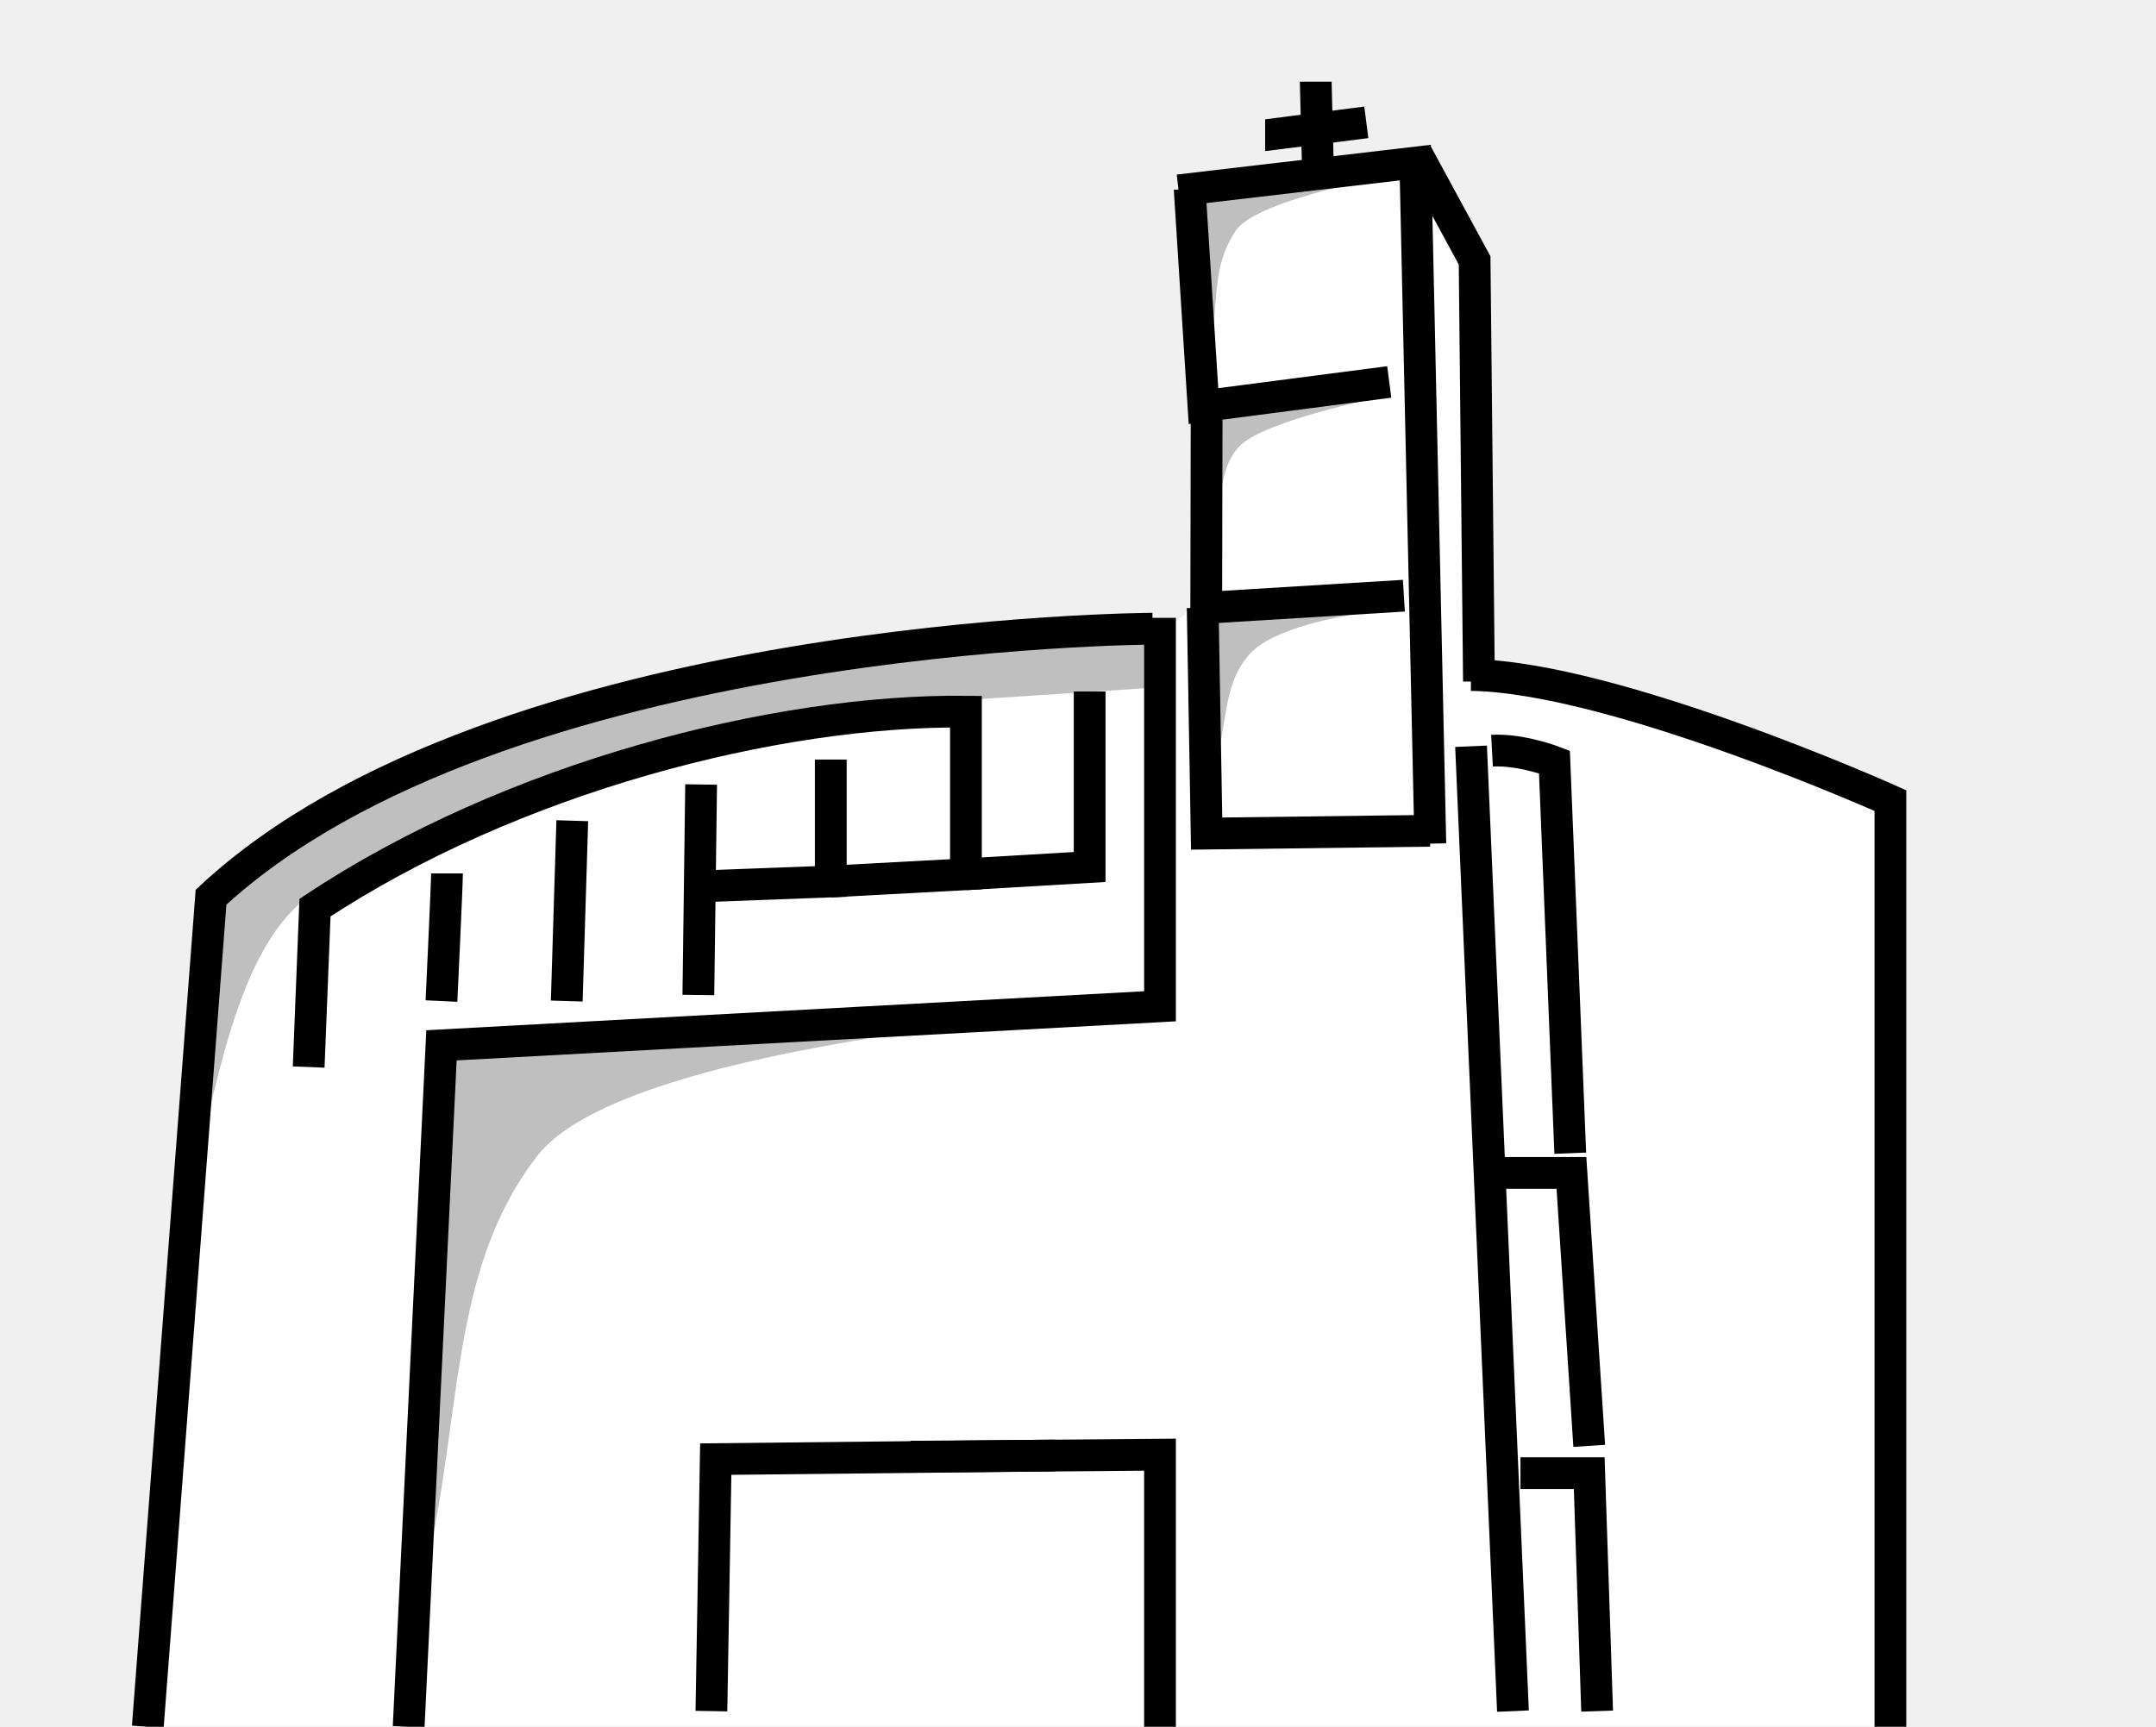
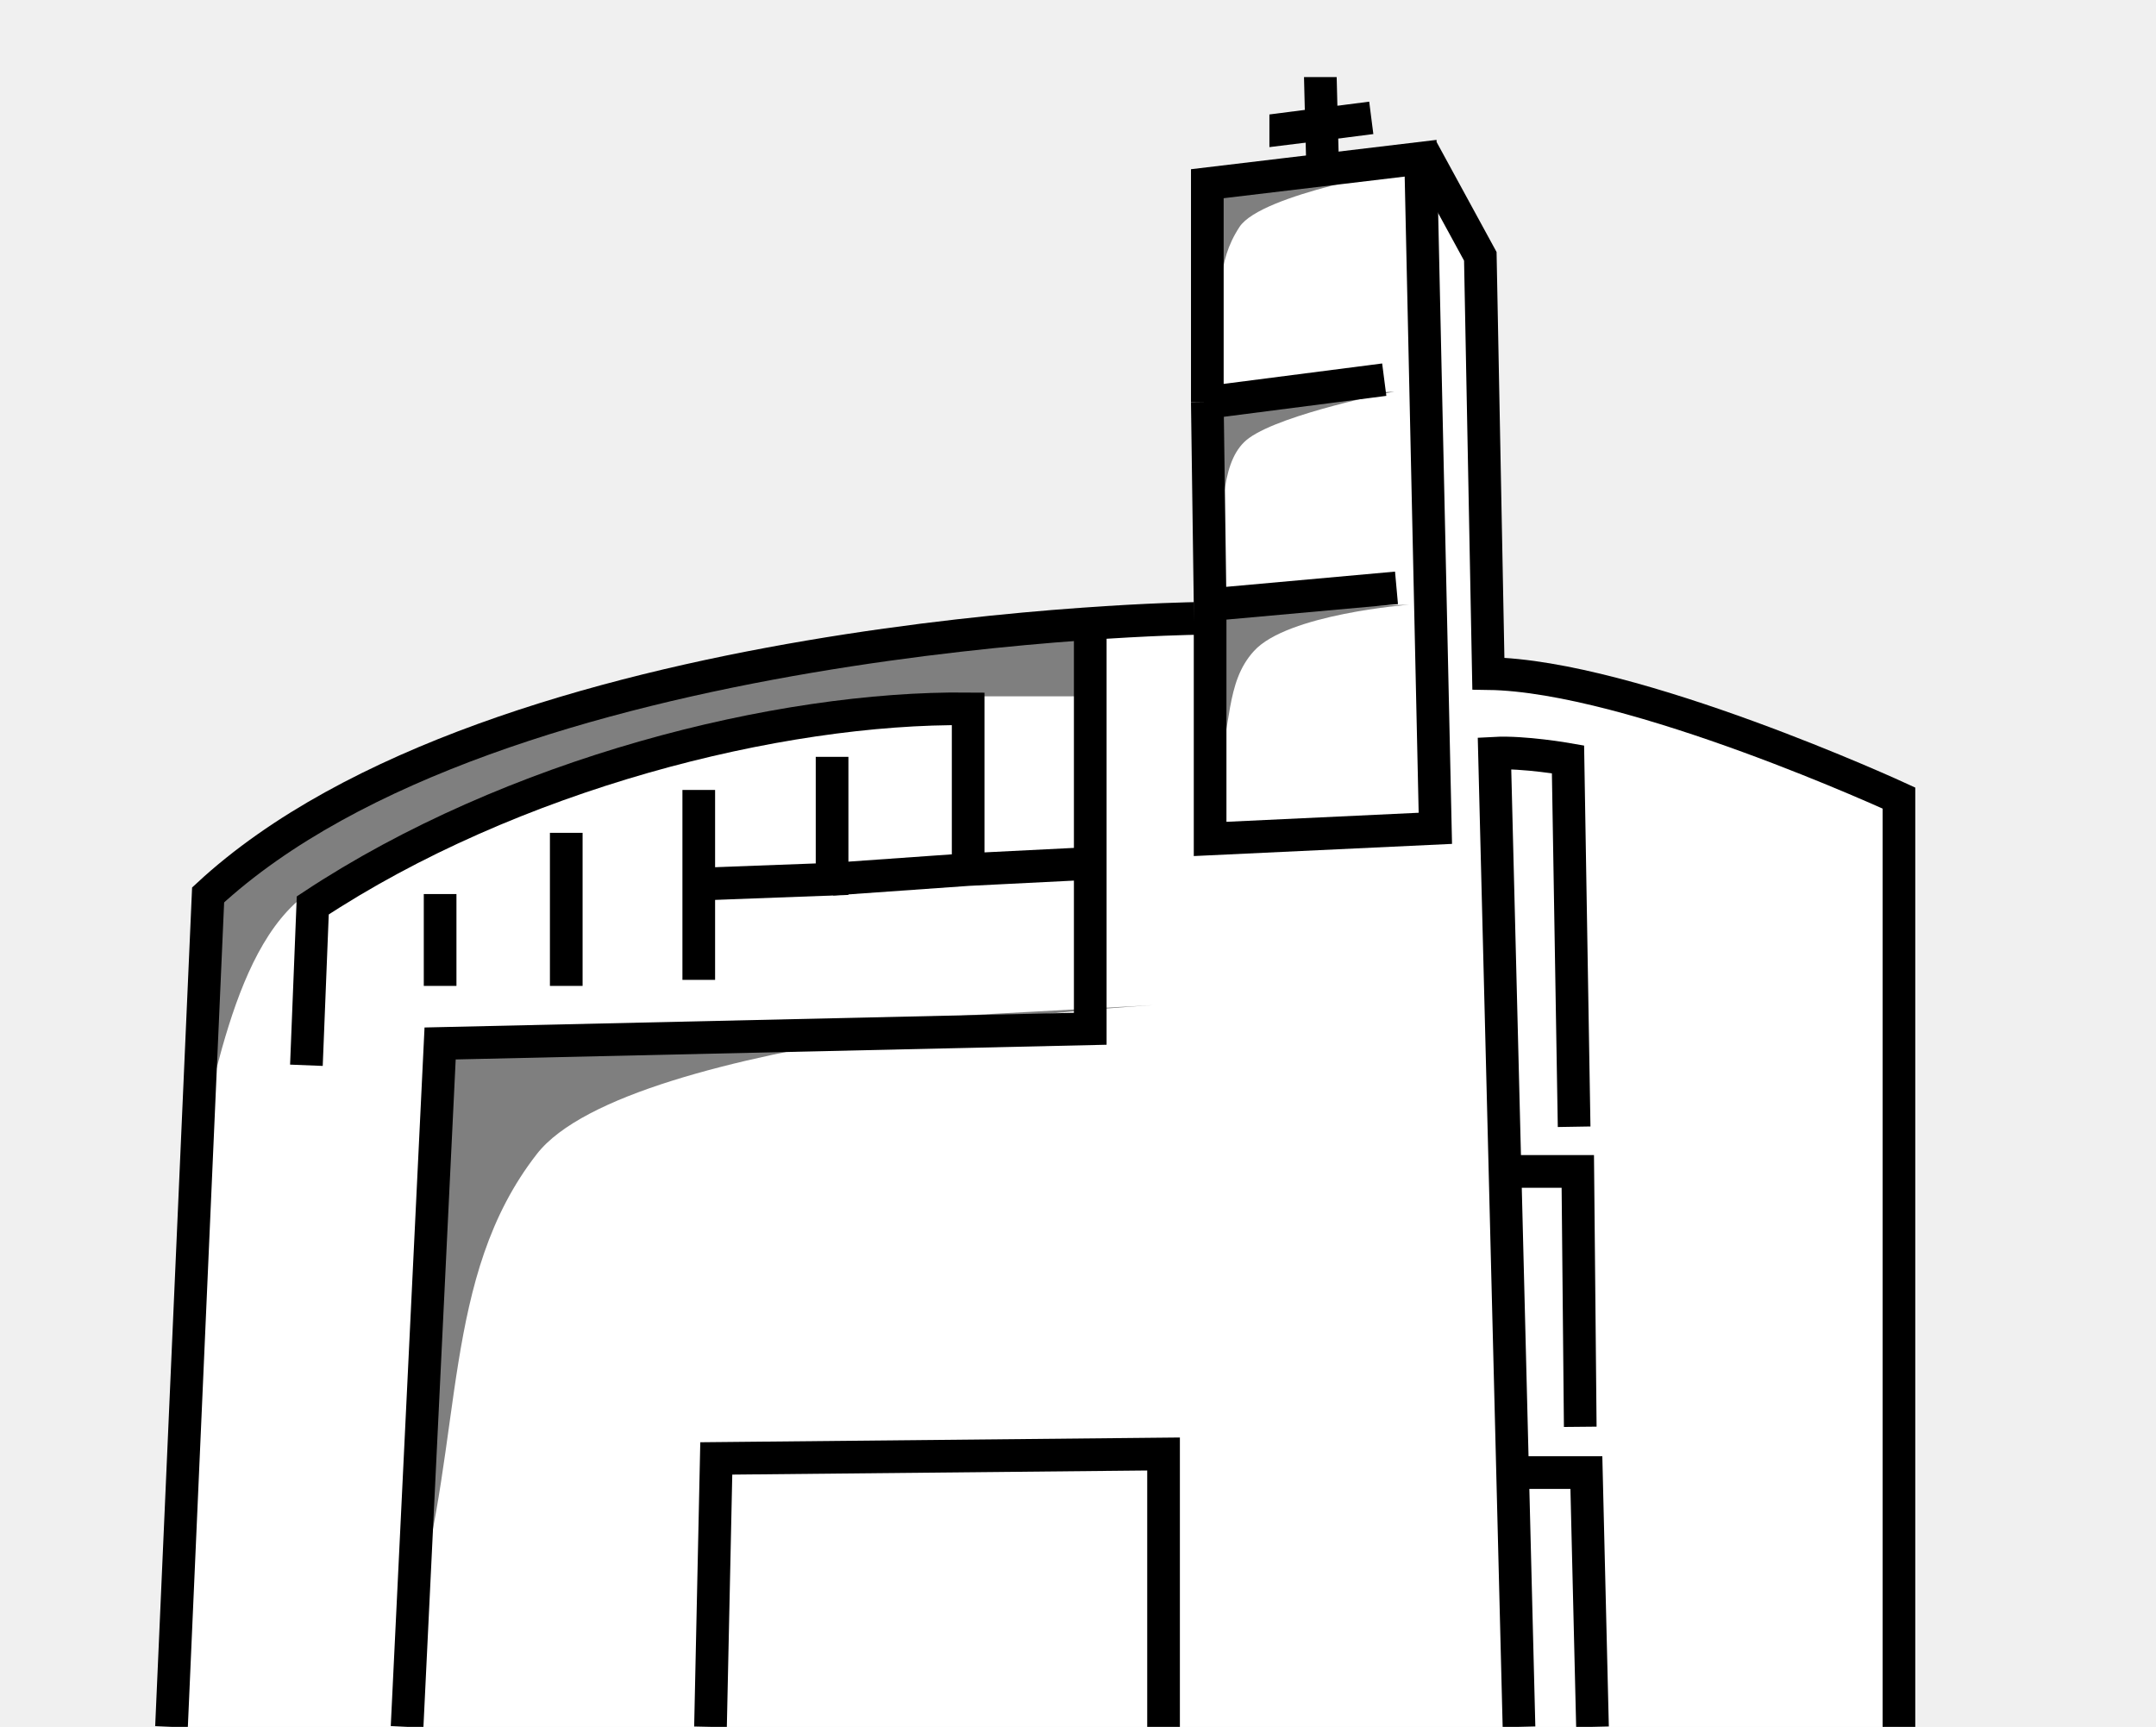
- <svg xmlns="http://www.w3.org/2000/svg" width="181" height="145" viewBox="0 0 181 145" fill="none">
-   <g clip-path="url(#clip0_109_50)">
-     <path d="M159.963 145C159.963 144.493 159.93 144.02 159.864 143.513C159.333 139.254 158.736 134.995 158.138 130.703C158.503 128.979 158.57 127.12 158.769 125.531C159.167 122.489 159.565 119.413 159.797 116.337C160.229 110.625 159.93 105.014 159.333 99.336C159.134 97.409 158.935 95.483 158.769 93.556C159.001 90.92 159.665 89.331 159.034 86.965C158.769 85.917 159.333 84.971 158.835 84.024C158.736 83.855 158.669 83.686 158.57 83.517C158.603 83.044 158.636 82.571 158.669 82.098C158.769 81.219 158.537 80.442 158.105 79.867C158.437 78.785 158.769 77.737 159.134 76.656C159.864 74.56 159.399 71.789 158.172 69.592C158.371 69.49 158.503 69.287 158.437 69.017C158.205 68.037 157.74 67.394 156.911 66.82C156.546 66.583 156.214 66.888 156.181 67.225C155.849 66.955 155.451 66.719 155.086 66.549C149.18 63.846 143.107 61.513 136.803 59.925C133.817 59.181 130.831 58.573 127.778 58.099C126.816 57.964 125.887 57.829 124.924 57.694C124.228 56.308 122.967 53.131 123 52.962C123.962 46.066 124.559 39.137 124.427 32.141C124.36 27.95 124.062 23.522 121.739 19.905C121.507 19.533 121.274 19.195 121.009 18.891C121.009 18.823 121.042 18.756 121.009 18.654C120.909 18.114 120.71 17.674 120.412 17.235C120.379 17.133 120.312 16.998 120.279 16.897C120.047 16.356 119.25 16.525 119.284 16.998C119.217 16.931 119.118 16.829 119.051 16.762C118.919 16.086 118.587 15.477 118.056 14.903C117.127 13.956 115.468 13.517 114.107 13.922C111.884 13.213 109.429 13.111 106.974 13.686C105.414 14.058 103.921 15.072 102.793 16.356C102.494 15.917 101.93 15.68 101.399 16.018C101.233 16.153 101.101 16.288 101.001 16.491C100.868 16.593 100.802 16.694 100.802 16.863C100.802 16.897 100.802 16.931 100.802 16.931C100.702 17.133 100.636 17.37 100.669 17.336C100.503 17.404 100.404 17.505 100.371 17.607C100.271 17.809 100.271 18.046 100.47 18.215C100.536 18.283 100.603 18.316 100.702 18.35C100.736 18.35 100.769 18.384 100.769 18.384C100.769 18.485 100.802 18.553 100.802 18.621C100.802 18.688 100.835 18.722 100.868 18.79C100.868 18.992 100.901 19.161 100.968 19.33C100.304 21.054 100.171 22.947 100.835 24.637C100.968 24.975 101.101 25.313 101.2 25.651C101.233 25.753 101.266 25.989 101.333 26.192C101.366 26.564 101.366 26.969 101.366 27.138C101.366 27.409 101.266 27.747 101.266 28.085C101.134 28.761 100.968 29.403 100.802 30.079C100.636 30.687 100.47 31.33 100.271 31.938C100.736 33.459 100.968 35.048 100.968 36.771C100.935 40.76 100.835 44.715 100.769 48.703C100.736 50.494 99.442 52.083 97.816 52.522C97.816 52.691 97.849 52.86 97.849 53.063C80.197 52.117 62.379 55.362 45.489 60.33C41.11 61.615 36.73 62.967 32.516 64.758C26.709 67.225 19.21 70.504 17.319 77.23C16.589 79.867 16.655 82.841 16.489 85.579C16.323 88.216 16.191 90.886 16.025 93.522C15.726 98.863 15.428 104.203 15.096 109.51C14.432 121.306 13.735 133.102 13.072 144.933H159.963V145ZM149.777 138.139C149.777 138.105 149.777 138.071 149.777 138.037C149.843 138.071 149.843 138.105 149.777 138.139ZM101.499 27.713C101.565 27.341 101.631 27.172 101.499 27.713V27.713Z" fill="white" />
-     <g opacity="0.5">
-       <path opacity="0.5" d="M15.859 99.809C18.115 92.981 19.509 78.92 26.775 74.695C34.042 70.47 47.447 64.724 47.58 64.69C47.712 64.657 78.604 58.742 78.604 58.742L82.154 58.708L96.555 57.761L97.583 57.491L97.915 52.59C97.915 52.59 87.729 53.131 79.732 53.807C71.735 54.483 44.627 59.113 34.307 64.758C23.988 70.403 18.414 74.662 18.414 74.662L15.859 99.809Z" fill="black" />
-       <path opacity="0.5" d="M34.904 135.029C39.085 120.63 37.128 107.346 45.124 97.037C52.822 87.1 96.521 84.565 96.521 84.565L38.588 87.742L37.061 91.122L34.904 135.029Z" fill="black" />
-       <path opacity="0.5" d="M101.565 29.775C102.361 24.975 101.698 22.508 103.722 19.398C105.547 16.626 117.658 14.598 117.658 14.598L100.968 15.714L101.565 29.775Z" fill="black" />
-       <path opacity="0.5" d="M102.096 47.959C102.262 42.788 102.229 38.732 104.518 37.075C107.372 35.014 116.629 33.188 116.629 33.188L100.537 34.135L102.096 47.959Z" fill="black" />
-       <path opacity="0.5" d="M101.665 65.637C103.125 61.243 102.494 57.592 104.916 54.922C107.703 51.812 117.857 51.035 117.857 51.035L101.665 51.576V65.637Z" fill="black" />
-     </g>
-     <path d="M123.498 56.68C135.575 56.849 158.702 67.225 158.702 67.225V145.338" stroke="black" stroke-width="2.667" stroke-miterlimit="10" />
-     <path d="M99.873 15.849L101.034 34.101L116.629 32.073" stroke="black" stroke-width="2.667" stroke-miterlimit="10" />
-     <path d="M98.944 15.984L118.819 13.652L120.08 70.842" stroke="black" stroke-width="2.667" stroke-miterlimit="10" />
-     <path d="M59.724 143.682L60.089 122.523L88.558 122.219" stroke="black" stroke-width="2.667" stroke-miterlimit="10" />
-     <path d="M76.447 122.32L97.384 122.151V145" stroke="black" stroke-width="2.667" stroke-miterlimit="10" />
-     <path d="M101.3 34.067L101.266 51.035L117.857 50.021" stroke="black" stroke-width="2.667" stroke-miterlimit="10" />
-     <path d="M100.968 51.035L101.3 69.997L120.047 69.761" stroke="black" stroke-width="2.667" stroke-miterlimit="10" />
-     <path d="M110.458 6.858C110.458 7.23 110.657 14.632 110.657 14.632" stroke="black" stroke-width="2.667" stroke-miterlimit="10" />
-     <path d="M106.21 11.354C106.277 11.354 114.704 10.272 114.704 10.272" stroke="black" stroke-width="2.667" stroke-miterlimit="10" />
-     <path d="M123.498 62.663L127.015 143.682" stroke="black" stroke-width="2.667" stroke-miterlimit="10" />
-     <path d="M127.645 123.706H133.418L134.082 143.682" stroke="black" stroke-width="2.667" stroke-miterlimit="10" />
-     <path d="M126.085 98.491C126.318 98.491 131.925 98.491 131.925 98.491L133.418 121.408" stroke="black" stroke-width="2.667" stroke-miterlimit="10" />
-     <path d="M125.256 63.034C127.711 62.899 130.498 63.981 130.498 63.981L131.826 96.835" stroke="black" stroke-width="2.667" stroke-miterlimit="10" />
-     <path d="M58.861 65.874L58.629 83.551" stroke="black" stroke-width="2.667" stroke-miterlimit="10" />
-     <path d="M58.895 74.425L69.745 74.019V63.778" stroke="black" stroke-width="2.667" stroke-miterlimit="10" />
-     <path d="M91.478 58.066C91.478 58.606 91.478 72.803 91.478 72.803L81.092 73.411" stroke="black" stroke-width="2.667" stroke-miterlimit="10" />
-     <path d="M48.044 68.915L47.58 84.058" stroke="black" stroke-width="2.667" stroke-miterlimit="10" />
-     <path d="M37.526 73.343C37.526 74.222 37.062 84.058 37.062 84.058" stroke="black" stroke-width="2.667" stroke-miterlimit="10" />
-     <path d="M25.913 89.601L26.444 76.216C43.001 65.231 65.265 59.587 81.092 59.756V73.411L69.745 74.019" stroke="black" stroke-width="2.667" stroke-miterlimit="10" />
-     <path d="M34.308 145L37.062 87.776L97.384 84.498V51.88" stroke="black" stroke-width="2.667" stroke-miterlimit="10" />
-     <path d="M96.754 52.793C96.754 52.793 41.74 52.995 17.717 75.338L12.408 145" stroke="black" stroke-width="2.667" stroke-miterlimit="10" />
-     <path d="M118.952 12.942L123.796 21.865L124.161 57.221" stroke="black" stroke-width="2.667" stroke-miterlimit="10" />
+ <svg xmlns="http://www.w3.org/2000/svg" width="176" height="141" viewBox="0 0 176 141" fill="none">
+   <g clip-path="url(#clip0_113_62)">
+     <path d="M17 73L14 141H155V65.5C148.5 62 132.8 55 122 55L121 21L116 13L98.5 15V50C55.5 52.5 30.5 60.5 17 73Z" fill="white" />
+     <path opacity="0.5" d="M15.17 96.933C17.379 90.276 18.743 76.564 25.857 72.445C32.971 68.325 46.095 62.722 46.225 62.689C46.355 62.656 76.598 56.888 76.598 56.888L80.074 56.855L89 56.855V51.744C89 51.744 85.531 51.417 77.702 52.076C69.874 52.735 43.334 57.25 33.231 62.755C23.129 68.259 17.671 72.412 17.671 72.412L15.17 96.933Z" fill="black" />
+     <path opacity="0.5" d="M33.816 131.277C37.909 117.236 35.992 104.283 43.821 94.231C51.357 84.541 94.139 82.069 94.139 82.069L37.422 85.167L35.927 88.463L33.816 131.277Z" fill="black" />
+     <path opacity="0.5" d="M99.077 28.642C99.856 23.961 99.207 21.555 101.188 18.523C102.975 15.82 114.832 13.843 114.832 13.843L98.492 14.931L99.077 28.642Z" fill="black" />
+     <path opacity="0.5" d="M99.597 46.374C99.76 41.331 99.727 37.376 101.968 35.761C104.762 33.75 113.825 31.971 113.825 31.971L98.07 32.893L99.597 46.374Z" fill="black" />
+     <path opacity="0.5" d="M99.174 63.611C100.604 59.327 99.986 55.767 102.358 53.163C105.086 50.131 115.027 49.373 115.027 49.373L99.174 49.9V63.611Z" fill="black" />
+     <path d="M58 141L58.472 119.082L94.984 118.72V141" stroke="black" stroke-width="2.667" stroke-miterlimit="10" />
+     <path d="M98.557 32.861L98.557 15L115.969 12.92L117.171 67.633L98.785 68.5V49.373M98.557 32.861L113 31M98.557 32.861L98.785 49.373M98.785 49.373L114 48" stroke="black" stroke-width="2.667" stroke-miterlimit="10" />
+     <path d="M107.783 6.295C107.783 6.658 107.978 13.876 107.978 13.876" stroke="black" stroke-width="2.667" stroke-miterlimit="10" />
+     <path d="M103.625 10.679C103.69 10.679 111.941 9.624 111.941 9.624" stroke="black" stroke-width="2.667" stroke-miterlimit="10" />
+     <path d="M124 141L122 61.5C124.404 61.368 128 62 128 62L128.5 92M123.143 120.236L129.5 120.236L130 141M122.072 95.648C122.299 95.648 128.8 95.648 128.8 95.648L129 116.5" stroke="black" stroke-width="2.667" stroke-miterlimit="10" />
+     <path d="M57.302 72.181L67.925 71.785V61.799" stroke="black" stroke-width="2.667" stroke-miterlimit="10" />
+     <path d="M57.042 64.5V80.006M46.225 68V80.5M35.928 73C35.928 73.857 35.928 80.5 35.928 80.5" stroke="black" stroke-width="2.667" stroke-miterlimit="10" />
+     <path d="M25.013 86.98L25.532 73.928C41.742 63.216 63.539 57.712 79.034 57.877V71M79.034 71L67.924 71.785M79.034 71L89 70.5M33.231 141L35.928 85.2L89 84V50.197" stroke="black" stroke-width="2.667" stroke-miterlimit="10" />
+     <path d="M97.5 50.5C97.5 50.5 40.508 51.285 16.989 73.071L14 141" stroke="black" stroke-width="2.667" stroke-miterlimit="10" />
+     <path d="M155.015 141.33V65.161C155.015 65.161 133.324 55.165 121.5 55L120.842 20.929L116.099 12.228" stroke="black" stroke-width="2.667" stroke-miterlimit="10" />
  </g>
  <defs>
-     <clipPath id="clip0_109_50">
-       <rect width="179.774" height="144.598" fill="white" transform="translate(0.363525 0.4021)" />
+     <clipPath id="clip0_113_62">
+       <rect width="176" height="141" fill="white" />
    </clipPath>
  </defs>
</svg>
